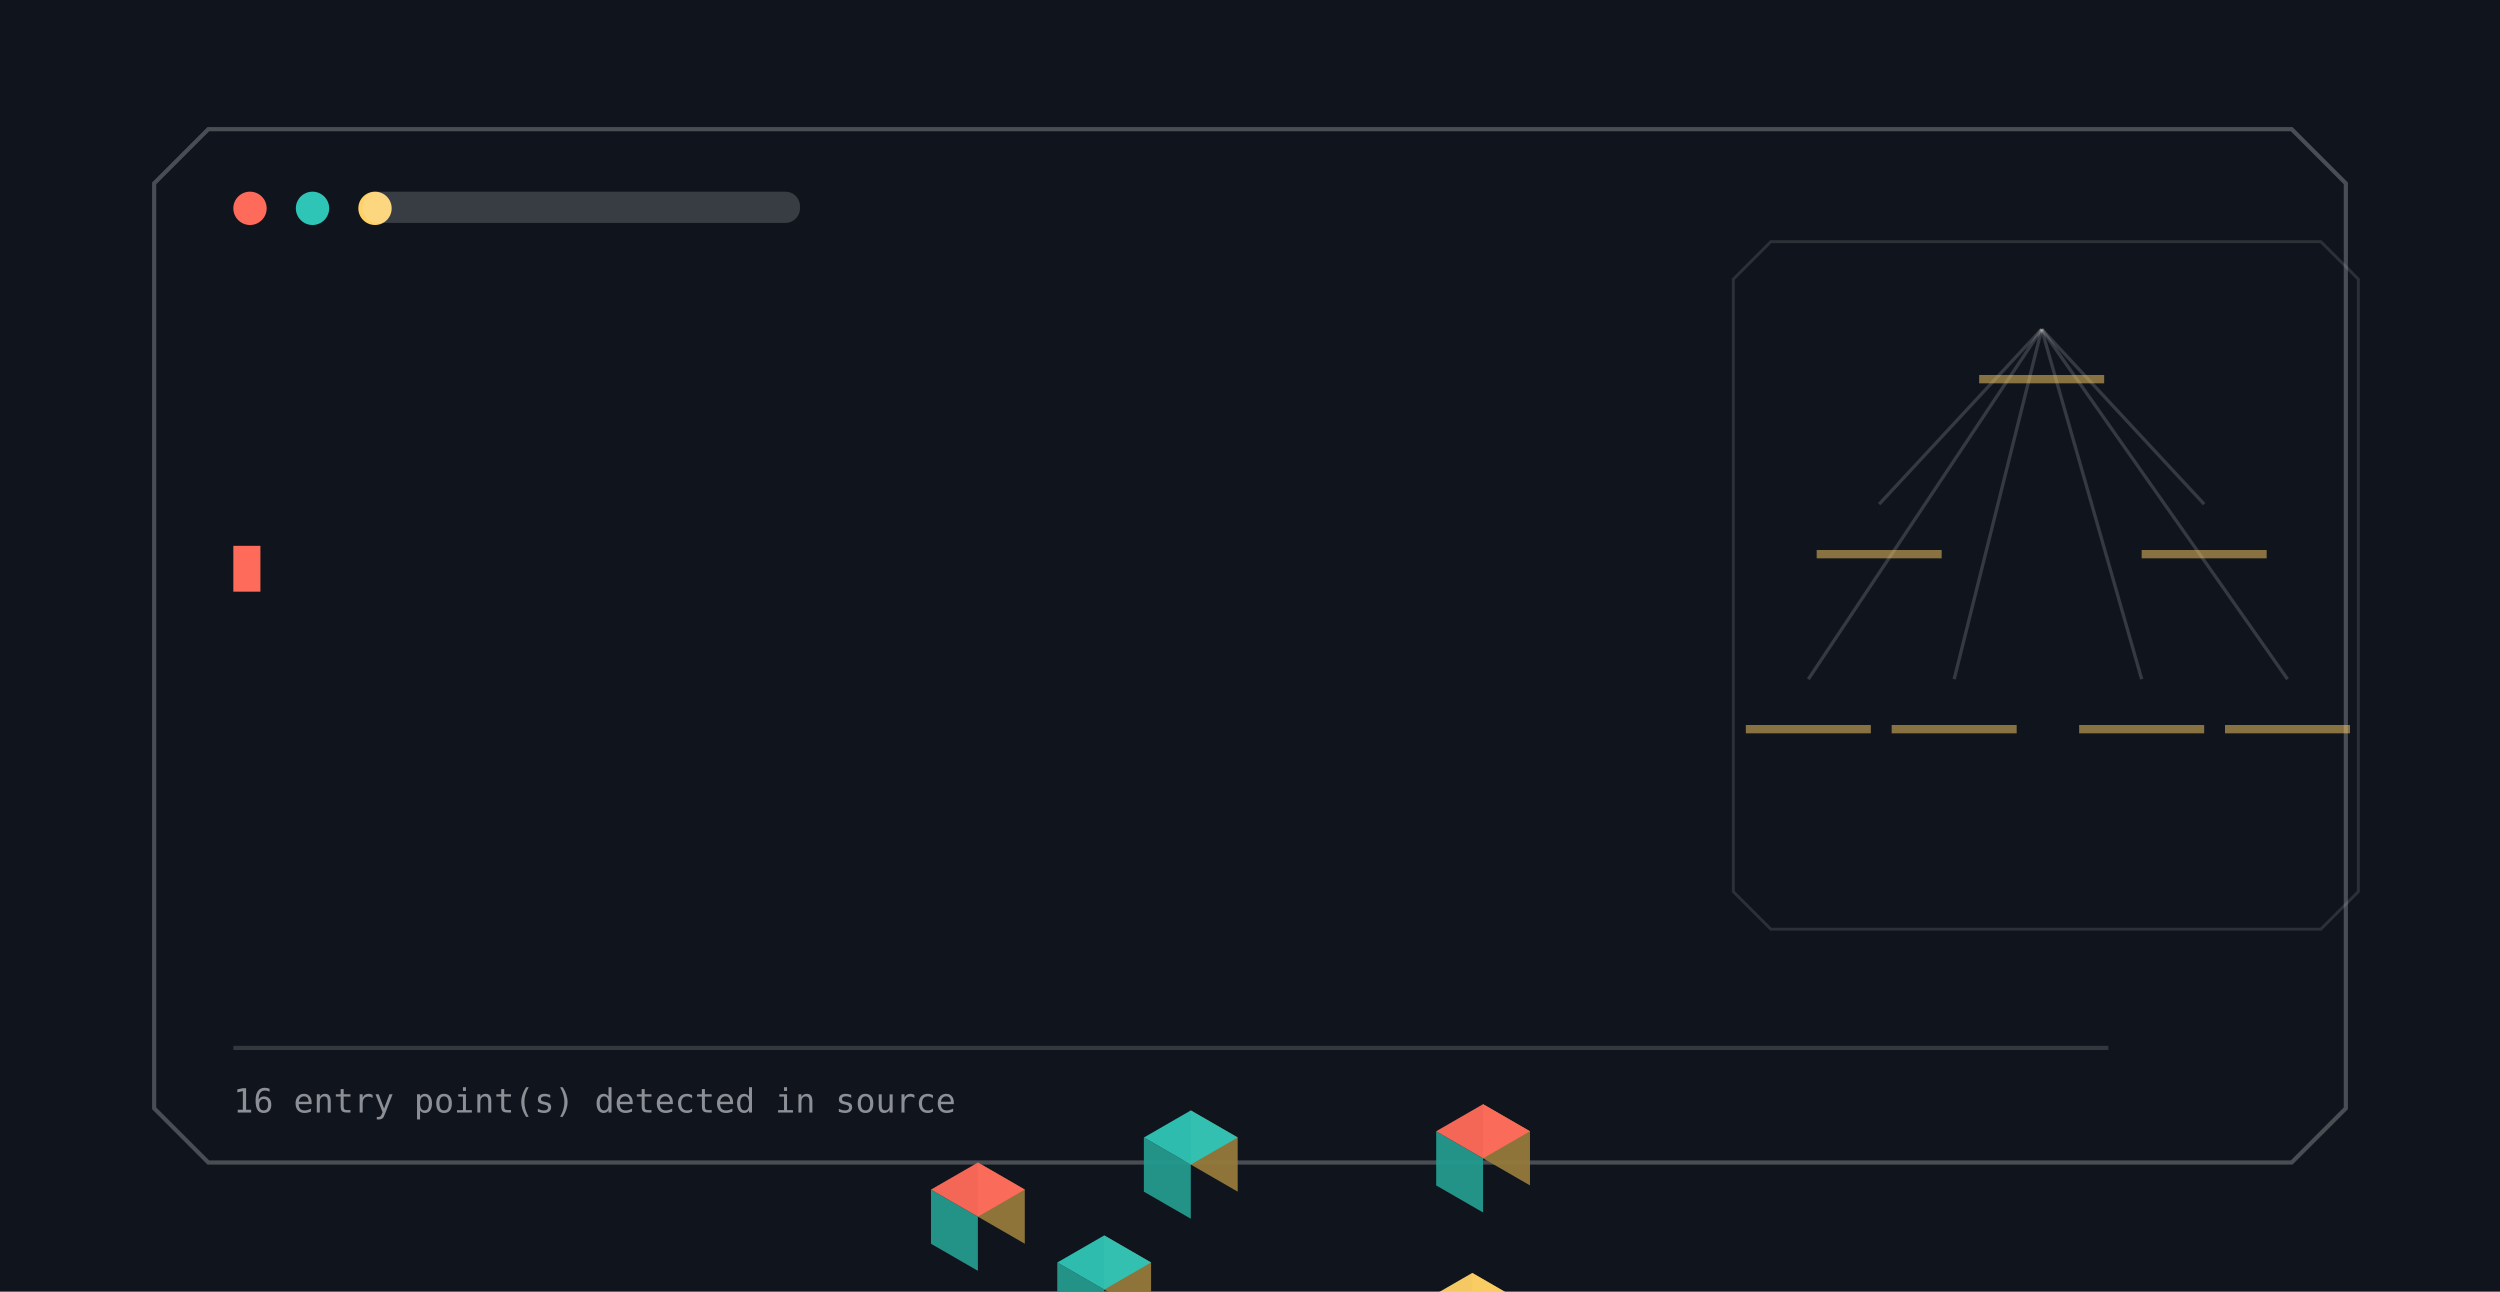
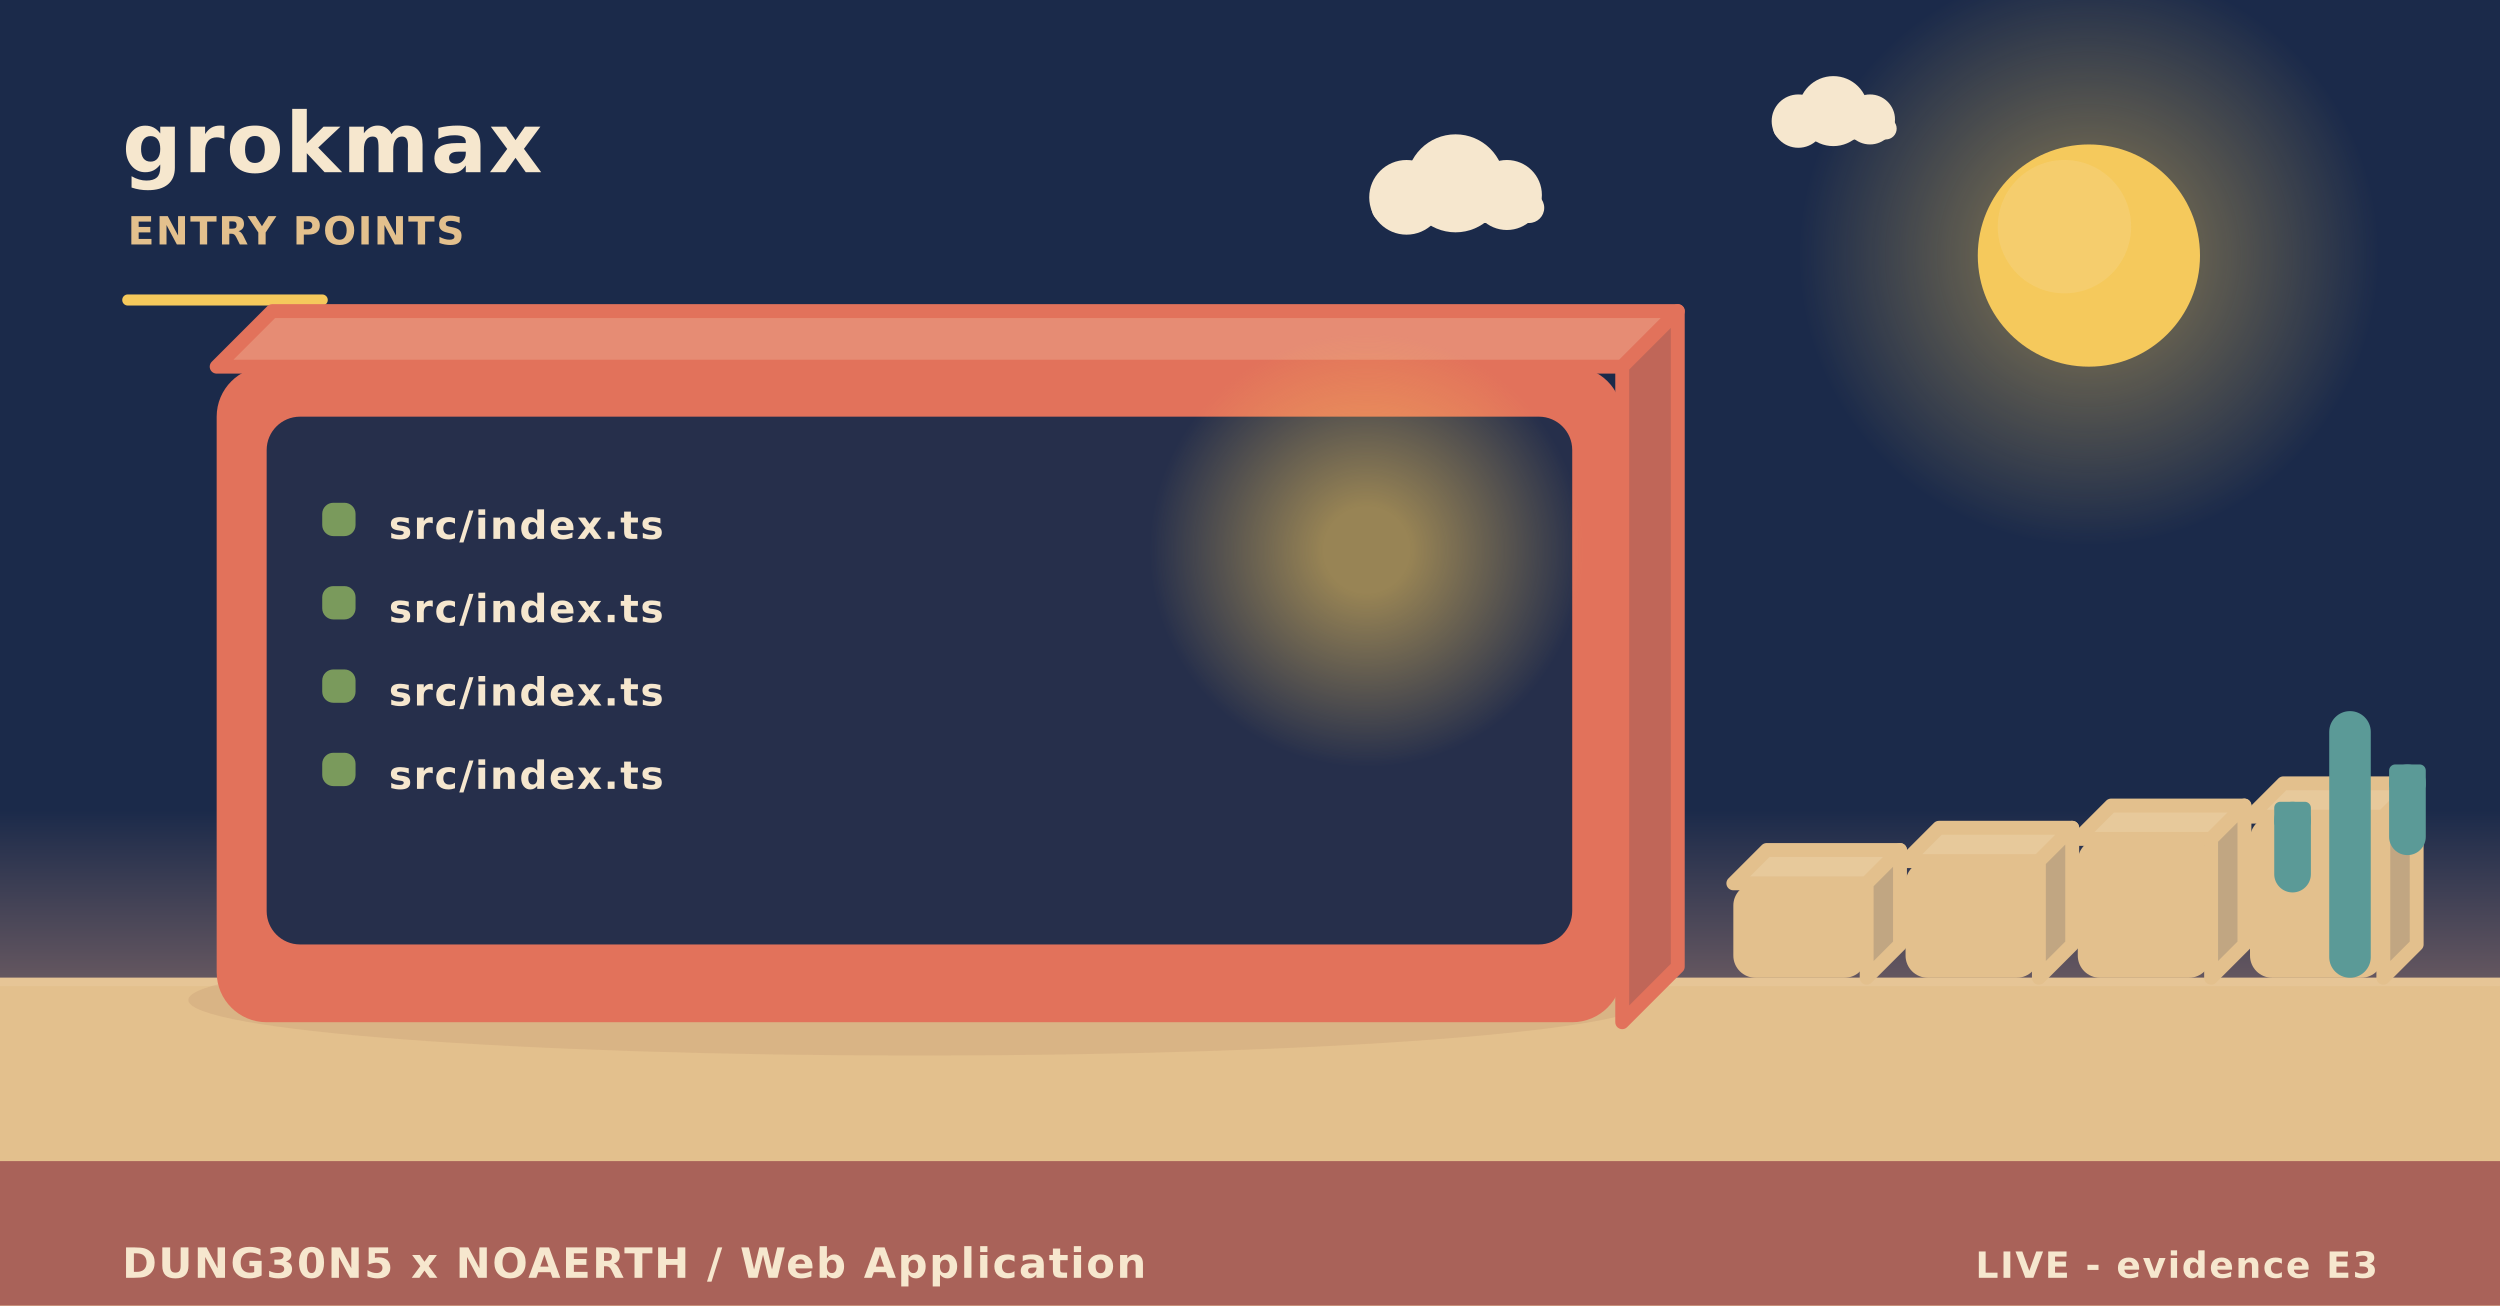
- <svg xmlns="http://www.w3.org/2000/svg" viewBox="0 0 1200 620" width="1200" height="620" role="img" aria-label="grokmax command surface">
-   <rect width="1200" height="620" fill="#10141c" />
-   <defs>
-     <linearGradient id="gt" x1="0" y1="0" x2="1" y2="1">
-       <stop offset="0%" stop-color="#ff6b5a" />
-       <stop offset="100%" stop-color="#2ec4b6" />
-     </linearGradient>
-   </defs>
-   <path d="M100.00,62.00 H1100.00 L1126.00,88.00 V532.00 L1100.00,558.00 H100.00 L74.00,532.00 V88.00 Z" fill="none" stroke="rgba(242,245,249,0.300)" stroke-width="2.00" opacity="0.85" />
-   <circle cx="120.00" cy="100.00" r="8.00" fill="#ff6b5a" opacity="1.00" />
-   <circle cx="150.00" cy="100.00" r="8.00" fill="#2ec4b6" opacity="1.00" />
-   <circle cx="180.00" cy="100.00" r="8.00" fill="#ffd166" opacity="1.00" />
-   <rect x="174.00" y="92.00" width="210.00" height="15.00" rx="7.00" fill="rgba(242,245,249,0.180)" opacity="1.00" />
-   <text x="112" y="148" font-family="ui-monospace,SFMono-Regular,Menlo,monospace" font-size="21" fill="rgba(242,245,249,0.800)" opacity="0">src/index.ts<animate attributeName="opacity" values="0;1;1;0" dur="1.5s" begin="0.0s" repeatCount="indefinite" />
-   </text>
-   <text x="112" y="182" font-family="ui-monospace,SFMono-Regular,Menlo,monospace" font-size="21" fill="rgba(242,245,249,0.800)" opacity="0">src/index.ts<animate attributeName="opacity" values="0;1;1;0" dur="1.5s" begin="1.5s" repeatCount="indefinite" />
-   </text>
-   <text x="112" y="216" font-family="ui-monospace,SFMono-Regular,Menlo,monospace" font-size="21" fill="rgba(242,245,249,0.800)" opacity="0">src/index.ts<animate attributeName="opacity" values="0;1;1;0" dur="1.5s" begin="3.0s" repeatCount="indefinite" />
-   </text>
-   <text x="112" y="250" font-family="ui-monospace,SFMono-Regular,Menlo,monospace" font-size="21" fill="rgba(242,245,249,0.800)" opacity="0">src/index.ts<animate attributeName="opacity" values="0;1;1;0" dur="1.5s" begin="4.5s" repeatCount="indefinite" />
-   </text>
-   <rect x="112" y="262" width="13" height="22" fill="#ff6b5a">
-     <animate attributeName="opacity" values="1;0;1" dur="1.05s" begin="0s" repeatCount="indefinite" />
-   </rect>
-   <path d="M850.00,116.00 H1114.00 L1132.00,134.00 V428.00 L1114.00,446.00 H850.00 L832.00,428.00 V134.00 Z" fill="none" stroke="rgba(242,245,249,0.180)" stroke-width="1.40" opacity="0.70" />
-   <line x1="980.00" y1="158.00" x2="902.00" y2="242.00" stroke="rgba(242,245,249,0.300)" stroke-width="1.60" opacity="0.55" />
-   <line x1="980.00" y1="158.00" x2="1058.00" y2="242.00" stroke="rgba(242,245,249,0.300)" stroke-width="1.60" opacity="0.55" />
-   <line x1="980.00" y1="158.00" x2="868.00" y2="326.00" stroke="rgba(242,245,249,0.300)" stroke-width="1.60" opacity="0.55" />
-   <line x1="980.00" y1="158.00" x2="938.00" y2="326.00" stroke="rgba(242,245,249,0.300)" stroke-width="1.60" opacity="0.55" />
-   <line x1="980.00" y1="158.00" x2="1028.00" y2="326.00" stroke="rgba(242,245,249,0.300)" stroke-width="1.60" opacity="0.55" />
-   <line x1="980.00" y1="158.00" x2="1098.00" y2="326.00" stroke="rgba(242,245,249,0.300)" stroke-width="1.60" opacity="0.55" />
-   <polygon points="711.87,556.00 734.39,569.00 734.39,543.00 711.87,530.00" fill="#94793b" opacity="0.95" />
-   <polygon points="689.36,569.00 711.87,582.00 711.87,556.00 689.36,543.00" fill="#24998e" opacity="0.95" />
-   <polygon points="711.87,530.00 734.39,543.00 711.87,556.00 689.36,543.00" fill="#ff6b5a" opacity="0.95" />
+ <svg xmlns="http://www.w3.org/2000/svg" width="900" height="470" viewBox="0 0 900 470" role="img" aria-label="grokmax - how it is operated">
+   <linearGradient id="skyt" x1="0" y1="0" x2="0" y2="1">
+     <stop offset="0" stop-color="#1b2a4a" />
+     <stop offset="0.62" stop-color="#1b2a4a" />
+     <stop offset="1" stop-color="#f3ad8a" />
+   </linearGradient>
+   <rect width="900" height="470" fill="url(#skyt)" />
+   <radialGradient id="sunt">
+     <stop offset="0.35" stop-color="#f5c95c" stop-opacity="0.34" />
+     <stop offset="1" stop-color="#f5c95c" stop-opacity="0" />
+   </radialGradient>
+   <circle cx="752" cy="92" r="104" fill="url(#sunt)" />
+   <circle cx="752" cy="92" r="40" fill="#f5c95c" />
+   <circle cx="743.2" cy="81.6" r="24" fill="#f5d27e" opacity="0.5" />
  <g>
-     <rect x="950.00" y="180.00" width="60.00" height="4.00" rx="0.00" fill="rgba(255,209,102,0.500)" opacity="1.00" />
-     <animate attributeName="opacity" values="0.25;1.0;0.25" dur="12.25s" begin="0.0s" repeatCount="indefinite" />
+     <circle cx="524" cy="66" r="17.64" fill="#f6e7ce" />
+     <circle cx="506.36" cy="71.04" r="13.44" fill="#f6e7ce" />
+     <circle cx="542.48" cy="70.2" r="12.6" fill="#f6e7ce" />
+     <rect x="493.76" y="69.36" width="62.16" height="10.92" rx="5.46" fill="#f6e7ce" />
+     <animateTransform attributeName="transform" type="translate" values="0 0;24 0;0 0" dur="36s" begin="0s" repeatCount="indefinite" />
  </g>
-   <polygon points="571.58,559.00 594.09,572.00 594.09,546.00 571.58,533.00" fill="#94793b" opacity="0.95" />
-   <polygon points="549.06,572.00 571.58,585.00 571.58,559.00 549.06,546.00" fill="#24998e" opacity="0.95" />
-   <polygon points="571.58,533.00 594.09,546.00 571.58,559.00 549.06,546.00" fill="#2ec4b6" opacity="0.95" />
  <g>
-     <rect x="872.00" y="264.00" width="60.00" height="4.00" rx="0.00" fill="rgba(255,209,102,0.500)" opacity="1.00" />
-     <animate attributeName="opacity" values="0.25;1.0;0.25" dur="12.25s" begin="0.4s" repeatCount="indefinite" />
+     <circle cx="660" cy="40" r="12.6" fill="#f6e7ce" />
+     <circle cx="647.4" cy="43.6" r="9.6" fill="#f6e7ce" />
+     <circle cx="673.2" cy="43" r="9" fill="#f6e7ce" />
+     <rect x="638.4" y="42.4" width="44.4" height="7.8" rx="3.9" fill="#f6e7ce" />
+     <animateTransform attributeName="transform" type="translate" values="0 0;-18 0;0 0" dur="46s" begin="3s" repeatCount="indefinite" />
  </g>
-   <polygon points="706.68,637.00 729.19,650.00 729.19,624.00 706.68,611.00" fill="#94793b" opacity="0.95" />
-   <polygon points="684.16,650.00 706.68,663.00 706.68,637.00 684.16,624.00" fill="#24998e" opacity="0.95" />
-   <polygon points="706.68,611.00 729.19,624.00 706.68,637.00 684.16,624.00" fill="#ffd166" opacity="0.95" />
+   <rect x="0" y="352" width="900" height="118" fill="#e3c08d" />
+   <rect x="0" y="352" width="900" height="3" fill="#e6c596" />
+   <text x="44" y="62" font-family="Verdana,DejaVu Sans,sans-serif" font-size="30" font-weight="700" letter-spacing="0.6" fill="#f6e7ce" text-anchor="start">grokmax</text>
+   <text x="46" y="88" font-family="Verdana,DejaVu Sans,sans-serif" font-size="14" font-weight="700" letter-spacing="0.6" fill="#e3c08d" text-anchor="start">ENTRY POINTS</text>
+   <rect x="44" y="106" width="74" height="4" rx="2" fill="#f5c95c" />
+   <ellipse cx="331" cy="360" rx="263.2" ry="20" fill="rgba(138,90,68,0.11)" />
+   <path d="M78,132 L584,132 L604,112 L98,112 Z" fill="#e68c74" stroke="#e2725b" stroke-width="5" stroke-linejoin="round" />
+   <path d="M584,132 L604,112 L604,348 L584,368 Z" fill="#c06658" stroke="#e2725b" stroke-width="5" stroke-linejoin="round" />
+   <rect x="78" y="132" width="506" height="236" rx="18" fill="#e2725b" />
+   <rect x="96" y="150" width="470" height="190" rx="12" fill="#1b2a4a" opacity="0.94" />
+   <radialGradient id="lamp69878">
+     <stop offset="0.2" stop-color="#f5c95c" stop-opacity="0.55" />
+     <stop offset="1" stop-color="#f5c95c" stop-opacity="0" />
+   </radialGradient>
+   <circle cx="492" cy="198" r="78" fill="url(#lamp69878)" />
+   <rect x="116" y="181" width="12" height="12" rx="4" fill="#7a9a5c" />
  <g>
-     <rect x="1028.00" y="264.00" width="60.00" height="4.00" rx="0.00" fill="rgba(255,209,102,0.500)" opacity="1.00" />
-     <animate attributeName="opacity" values="0.25;1.0;0.25" dur="12.25s" begin="0.8s" repeatCount="indefinite" />
+     <text x="140" y="194" font-family="Verdana,DejaVu Sans,sans-serif" font-size="14" font-weight="700" letter-spacing="0.6" fill="#f6e7ce" text-anchor="start">src/index.ts</text>
+     <animateTransform attributeName="transform" type="translate" values="0 10;0 0" dur="0.7s" begin="0.4s" fill="freeze" />
  </g>
-   <polygon points="469.39,584.00 491.90,597.00 491.90,571.00 469.39,558.00" fill="#94793b" opacity="0.95" />
-   <polygon points="446.87,597.00 469.39,610.00 469.39,584.00 446.87,571.00" fill="#24998e" opacity="0.95" />
-   <polygon points="469.39,558.00 491.90,571.00 469.39,584.00 446.87,571.00" fill="#ff6b5a" opacity="0.95" />
+   <rect x="116" y="211" width="12" height="12" rx="4" fill="#7a9a5c" />
  <g>
-     <rect x="838.00" y="348.00" width="60.00" height="4.00" rx="0.00" fill="rgba(255,209,102,0.500)" opacity="1.00" />
-     <animate attributeName="opacity" values="0.25;1.0;0.25" dur="12.25s" begin="1.2s" repeatCount="indefinite" />
+     <text x="140" y="224" font-family="Verdana,DejaVu Sans,sans-serif" font-size="14" font-weight="700" letter-spacing="0.6" fill="#f6e7ce" text-anchor="start">src/index.ts</text>
+     <animateTransform attributeName="transform" type="translate" values="0 10;0 0" dur="0.7s" begin="0.7s" fill="freeze" />
  </g>
-   <polygon points="530.01,619.00 552.52,632.00 552.52,606.00 530.01,593.00" fill="#94793b" opacity="0.95" />
-   <polygon points="507.49,632.00 530.01,645.00 530.01,619.00 507.49,606.00" fill="#24998e" opacity="0.95" />
-   <polygon points="530.01,593.00 552.52,606.00 530.01,619.00 507.49,606.00" fill="#2ec4b6" opacity="0.95" />
+   <rect x="116" y="241" width="12" height="12" rx="4" fill="#7a9a5c" />
  <g>
-     <rect x="908.00" y="348.00" width="60.00" height="4.00" rx="0.00" fill="rgba(255,209,102,0.500)" opacity="1.00" />
-     <animate attributeName="opacity" values="0.25;1.0;0.25" dur="12.25s" begin="1.6s" repeatCount="indefinite" />
+     <text x="140" y="254" font-family="Verdana,DejaVu Sans,sans-serif" font-size="14" font-weight="700" letter-spacing="0.6" fill="#f6e7ce" text-anchor="start">src/index.ts</text>
+     <animateTransform attributeName="transform" type="translate" values="0 10;0 0" dur="0.7s" begin="1s" fill="freeze" />
  </g>
-   <polygon points="607.95,664.00 630.47,677.00 630.47,651.00 607.95,638.00" fill="#94793b" opacity="0.95" />
-   <polygon points="585.43,677.00 607.95,690.00 607.95,664.00 585.43,651.00" fill="#24998e" opacity="0.95" />
-   <polygon points="607.95,638.00 630.47,651.00 607.95,664.00 585.43,651.00" fill="#ffd166" opacity="0.95" />
-   <g>
-     <rect x="998.00" y="348.00" width="60.00" height="4.00" rx="0.00" fill="rgba(255,209,102,0.500)" opacity="1.00" />
-     <animate attributeName="opacity" values="0.25;1.0;0.25" dur="12.25s" begin="2.0s" repeatCount="indefinite" />
-   </g>
-   <polygon points="668.57,699.00 691.09,712.00 691.09,686.00 668.57,673.00" fill="#94793b" opacity="0.95" />
-   <polygon points="646.05,712.00 668.57,725.00 668.57,699.00 646.05,686.00" fill="#24998e" opacity="0.95" />
-   <polygon points="668.57,673.00 691.09,686.00 668.57,699.00 646.05,686.00" fill="#ff6b5a" opacity="0.95" />
-   <g>
-     <rect x="1068.00" y="348.00" width="60.00" height="4.00" rx="0.00" fill="rgba(255,209,102,0.500)" opacity="1.00" />
-     <animate attributeName="opacity" values="0.25;1.0;0.25" dur="12.25s" begin="2.4s" repeatCount="indefinite" />
-   </g>
-   <rect x="112.00" y="502.00" width="900.00" height="2.00" rx="0.00" fill="rgba(242,245,249,0.160)" opacity="1.00" />
-   <text x="112" y="534" font-family="ui-monospace,Menlo,monospace" font-size="16" fill="rgba(242,245,249,0.550)">16 entry point(s) detected in source</text>
+   <rect x="116" y="271" width="12" height="12" rx="4" fill="#7a9a5c" />
+   <text x="140" y="284" font-family="Verdana,DejaVu Sans,sans-serif" font-size="14" font-weight="700" letter-spacing="0.6" fill="#f6e7ce" text-anchor="start">src/index.ts</text>
+   <path d="M624,318 L672,318 L684,306 L636,306 Z" fill="#e7c99b" stroke="#e3c08d" stroke-width="5" stroke-linejoin="round" />
+   <path d="M672,318 L684,306 L684,340 L672,352 Z" fill="#c1a682" stroke="#e3c08d" stroke-width="5" stroke-linejoin="round" />
+   <rect x="624" y="318" width="48" height="34" rx="8" fill="#e3c08d" />
+   <path d="M686,310 L734,310 L746,298 L698,298 Z" fill="#e7c99b" stroke="#e3c08d" stroke-width="5" stroke-linejoin="round" />
+   <path d="M734,310 L746,298 L746,340 L734,352 Z" fill="#c1a682" stroke="#e3c08d" stroke-width="5" stroke-linejoin="round" />
+   <rect x="686" y="310" width="48" height="42" rx="8" fill="#e3c08d" />
+   <path d="M748,302 L796,302 L808,290 L760,290 Z" fill="#e7c99b" stroke="#e3c08d" stroke-width="5" stroke-linejoin="round" />
+   <path d="M796,302 L808,290 L808,340 L796,352 Z" fill="#c1a682" stroke="#e3c08d" stroke-width="5" stroke-linejoin="round" />
+   <rect x="748" y="302" width="48" height="50" rx="8" fill="#e3c08d" />
+   <path d="M810,294 L858,294 L870,282 L822,282 Z" fill="#e7c99b" stroke="#e3c08d" stroke-width="5" stroke-linejoin="round" />
+   <path d="M858,294 L870,282 L870,340 L858,352 Z" fill="#c1a682" stroke="#e3c08d" stroke-width="5" stroke-linejoin="round" />
+   <rect x="810" y="294" width="48" height="58" rx="8" fill="#e3c08d" />
+   <rect x="838.52" y="256" width="14.96" height="96" rx="7.48" fill="#5b9a97" />
+   <rect x="818.72" y="288.64" width="13.2" height="32.64" rx="6.6" fill="#5b9a97" />
+   <rect x="818.72" y="288.64" width="13.2" height="9.6" rx="2.2" fill="#5b9a97" />
+   <rect x="860.08" y="275.2" width="13.2" height="32.64" rx="6.6" fill="#5b9a97" />
+   <rect x="860.08" y="275.2" width="13.2" height="9.6" rx="2.2" fill="#5b9a97" />
+   <rect x="0" y="418" width="900" height="52" rx="0" fill="#a65c56" opacity="0.94" />
+   <text x="44" y="460" font-family="Verdana,DejaVu Sans,sans-serif" font-size="15" font-weight="700" letter-spacing="0.6" fill="#f6e7ce" text-anchor="start">DUNG30N5 x NOAERTH  /  Web Application</text>
+   <text x="856" y="460" font-family="Verdana,DejaVu Sans,sans-serif" font-size="13" font-weight="700" letter-spacing="0.6" fill="#f6e7ce" text-anchor="end">LIVE  -  evidence E3</text>
</svg>
